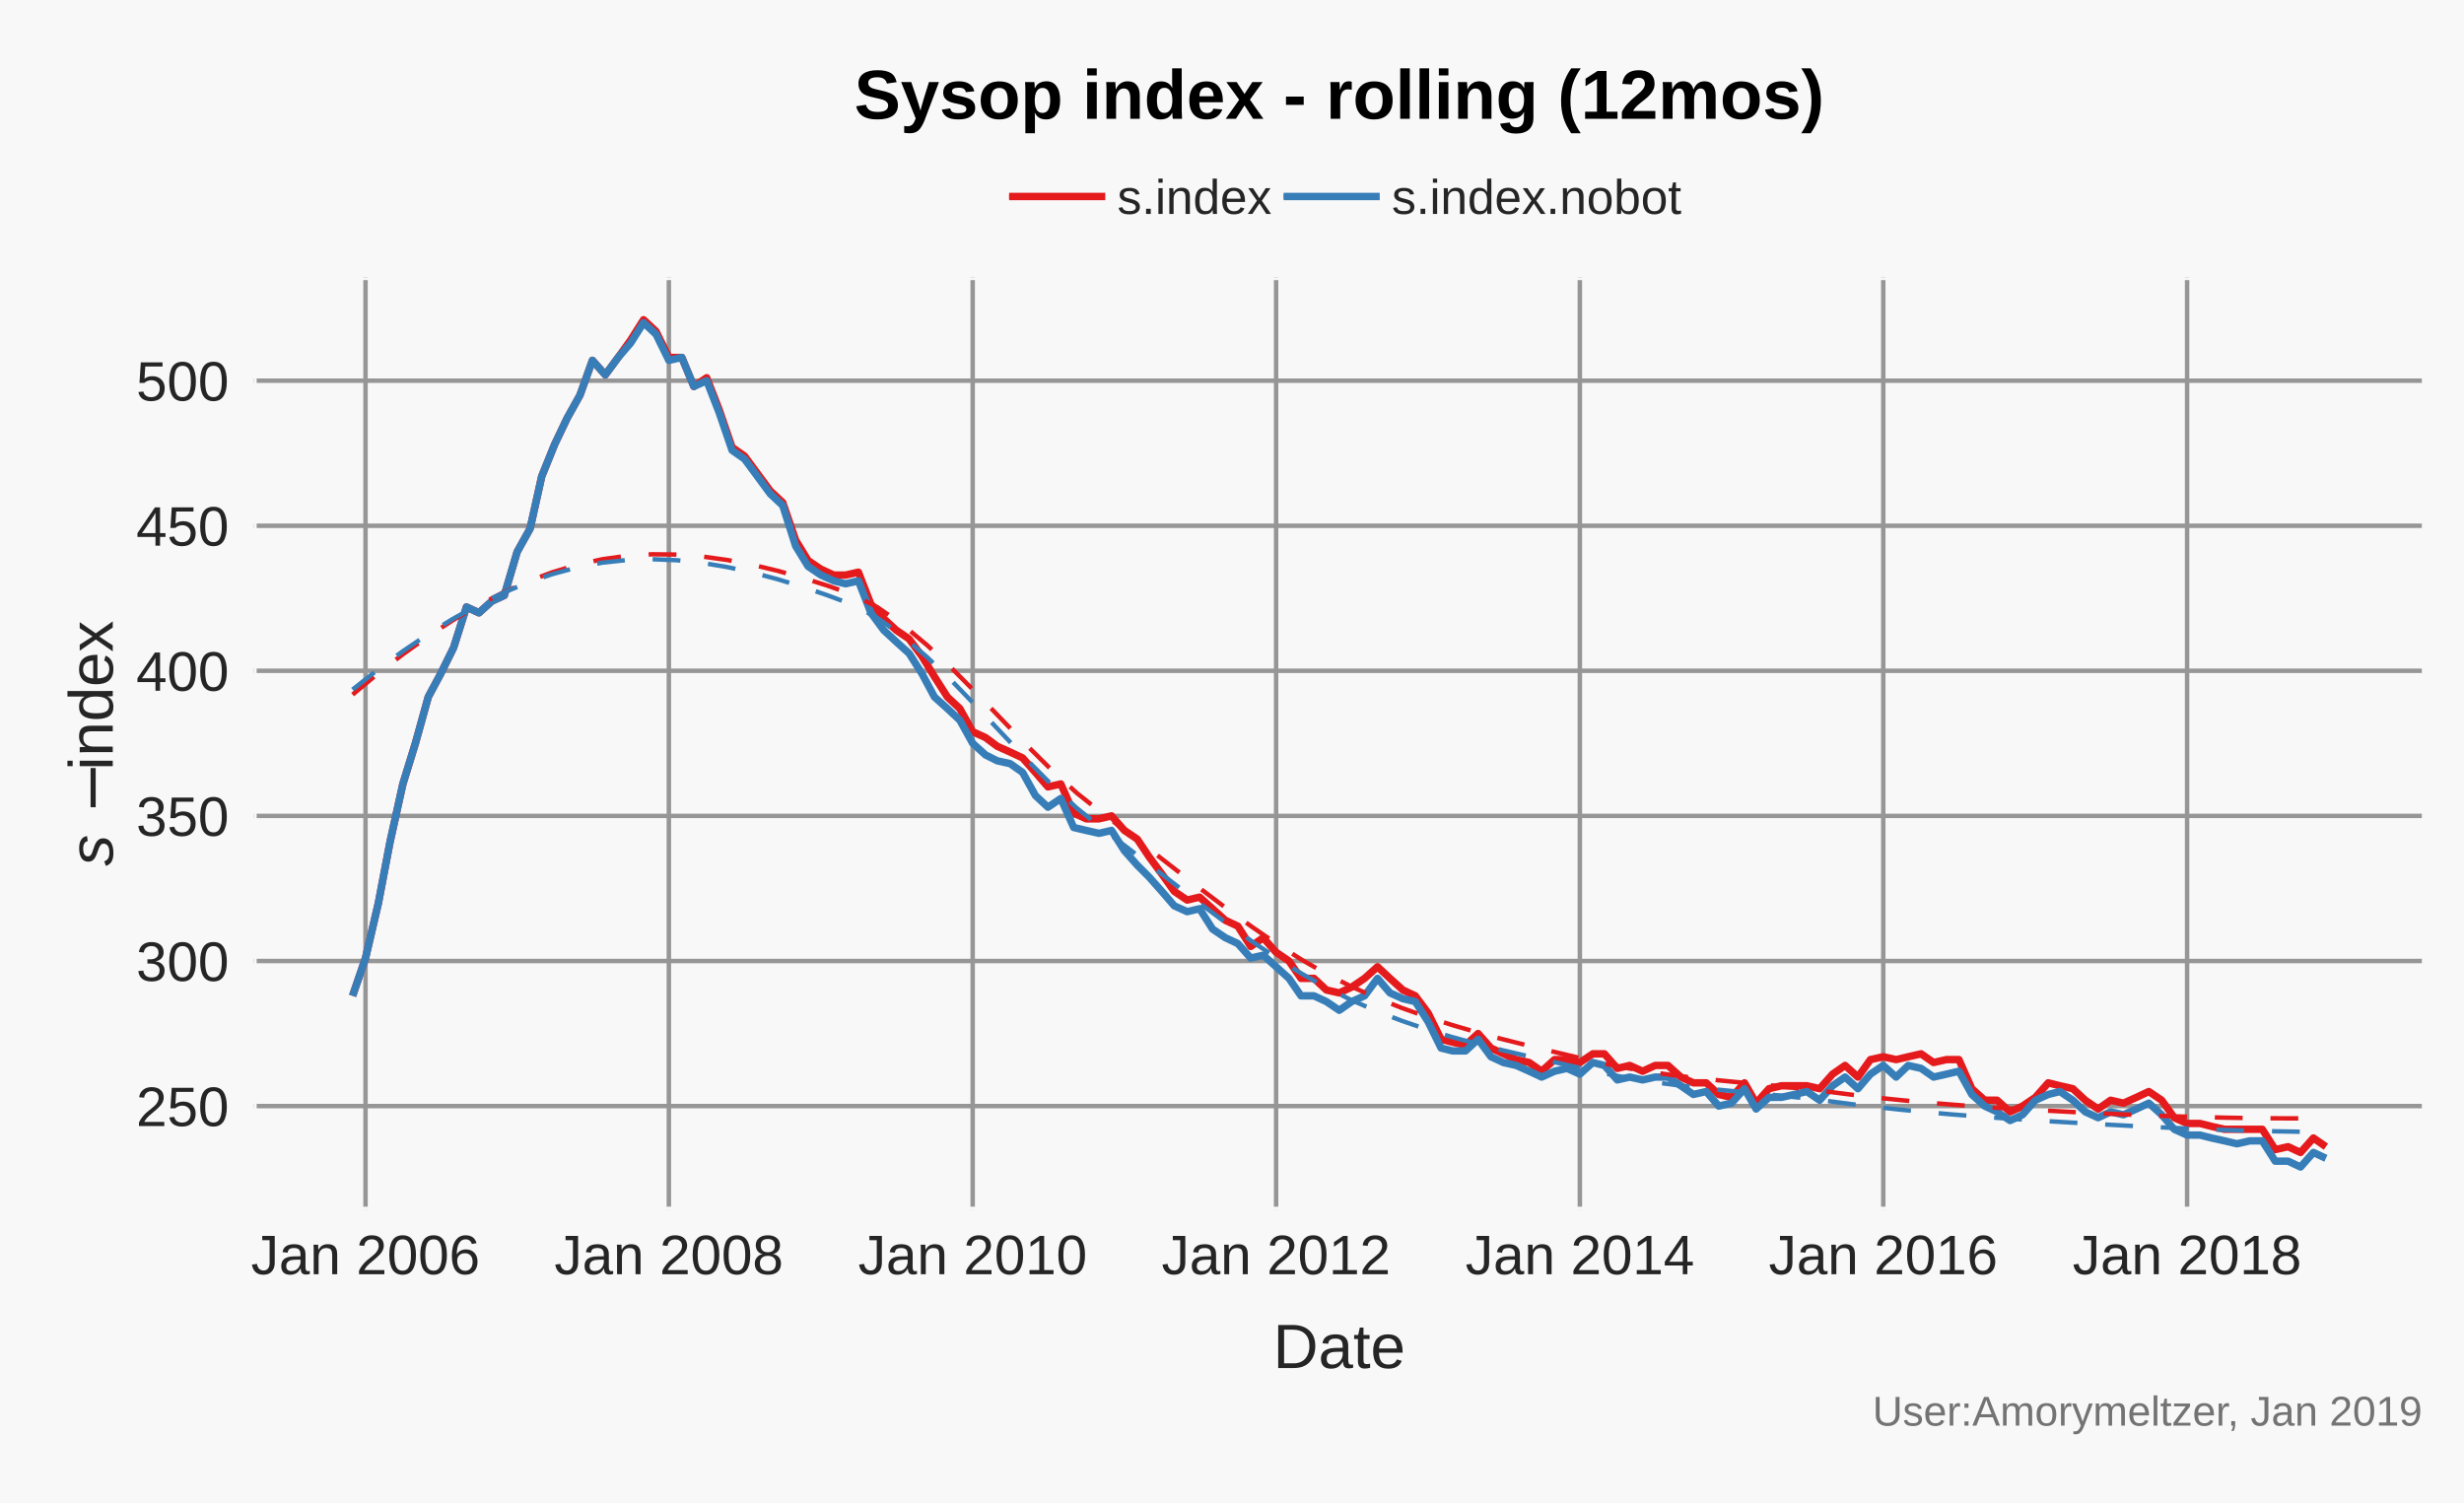
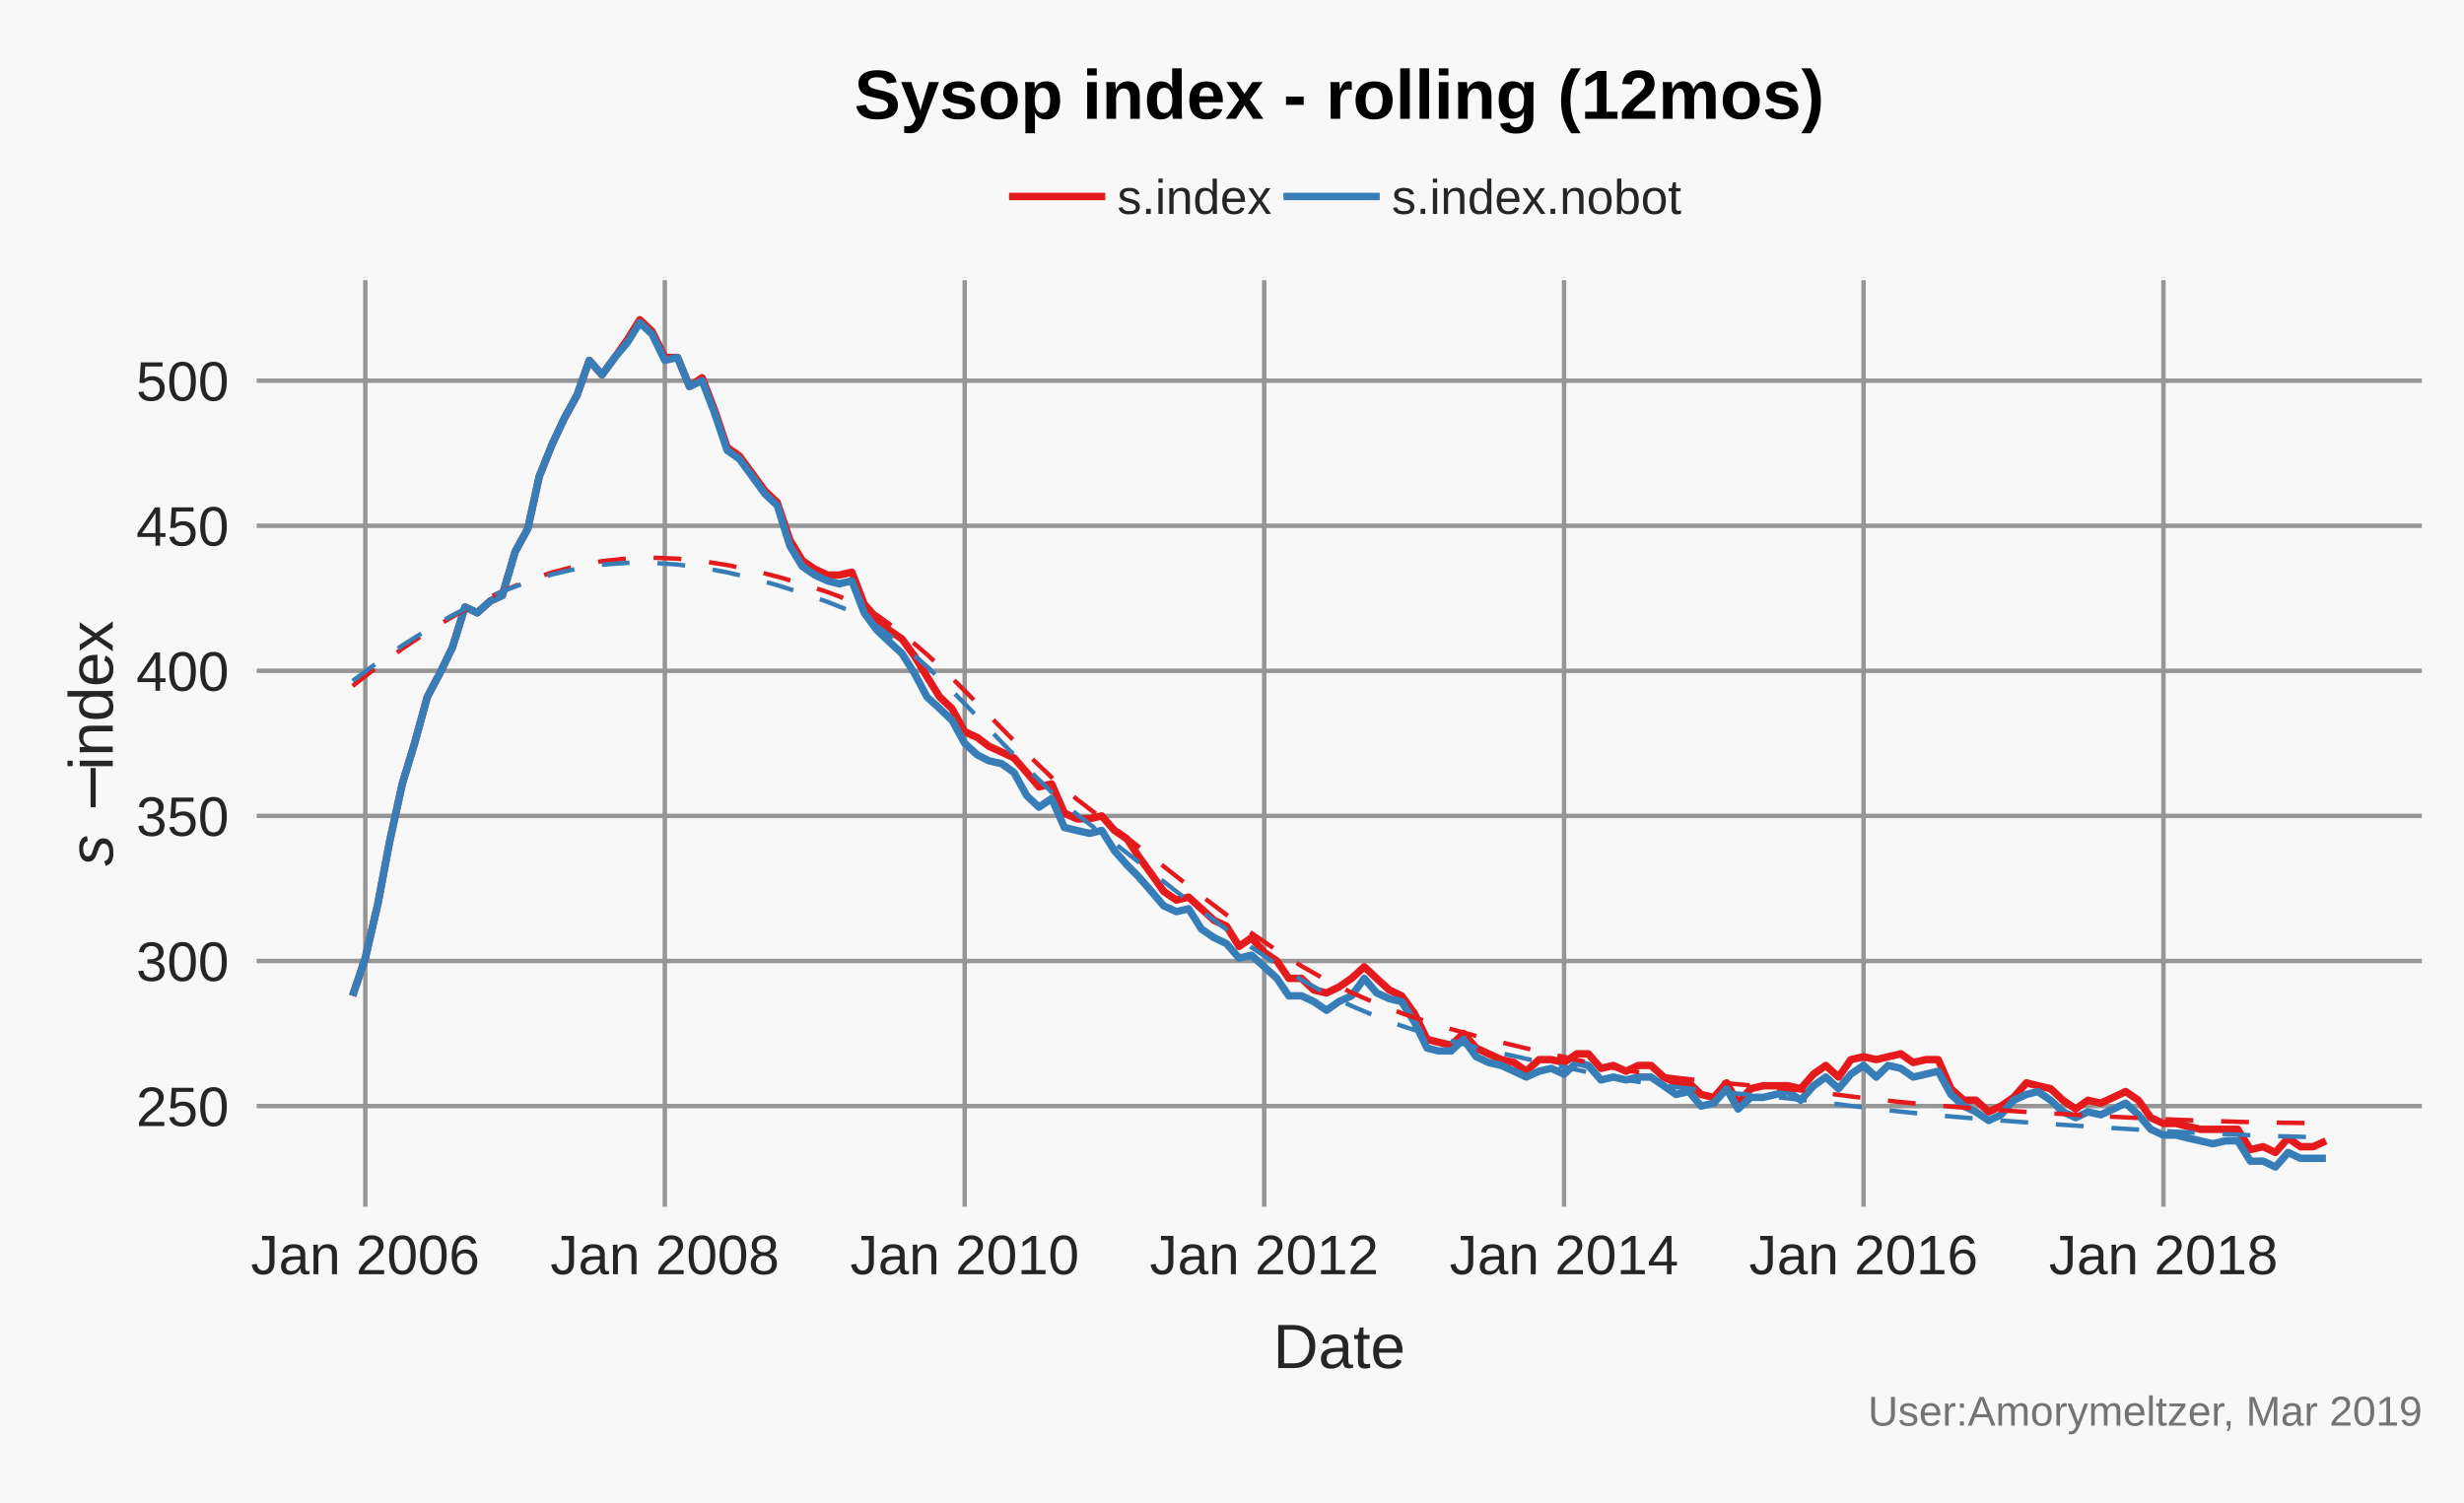
<svg xmlns="http://www.w3.org/2000/svg" viewBox="0 0 354.24 216.00">
  <defs>
    <style type="text/css">
    line, polyline, path, rect, circle {
      fill: none;
      stroke: #000000;
      stroke-linecap: round;
      stroke-linejoin: round;
      stroke-miterlimit: 10.00;
    }
  </style>
  </defs>
  <rect width="100%" height="100%" style="stroke: none; fill: #FFFFFF;" />
  <rect x="0.00" y="0.00" width="354.24" height="216.00" style="stroke-width: 0.78; stroke: #F8F8F8; fill: #F8F8F8;" />
  <defs>
    <clipPath id="cpMzYuNTA4OHwzNDguNTcxfDE3My44Njl8MzkuODc3Ng==">
      <rect x="36.51" y="39.88" width="312.06" height="133.99" />
    </clipPath>
  </defs>
  <rect x="36.51" y="39.88" width="312.06" height="133.99" style="stroke-width: 0.78; stroke: #F8F8F8; fill: #F8F8F8;" clip-path="url(#cpMzYuNTA4OHwzNDguNTcxfDE3My44Njl8MzkuODc3Ng==)" />
  <polyline points="36.51,159.02 348.57,159.02 " style="stroke-width: 0.64; stroke: #969696; stroke-linecap: butt;" clip-path="url(#cpMzYuNTA4OHwzNDguNTcxfDE3My44Njl8MzkuODc3Ng==)" />
  <polyline points="36.51,138.16 348.57,138.16 " style="stroke-width: 0.64; stroke: #969696; stroke-linecap: butt;" clip-path="url(#cpMzYuNTA4OHwzNDguNTcxfDE3My44Njl8MzkuODc3Ng==)" />
  <polyline points="36.51,117.30 348.57,117.30 " style="stroke-width: 0.64; stroke: #969696; stroke-linecap: butt;" clip-path="url(#cpMzYuNTA4OHwzNDguNTcxfDE3My44Njl8MzkuODc3Ng==)" />
  <polyline points="36.51,96.44 348.57,96.44 " style="stroke-width: 0.64; stroke: #969696; stroke-linecap: butt;" clip-path="url(#cpMzYuNTA4OHwzNDguNTcxfDE3My44Njl8MzkuODc3Ng==)" />
  <polyline points="36.51,75.59 348.57,75.59 " style="stroke-width: 0.64; stroke: #969696; stroke-linecap: butt;" clip-path="url(#cpMzYuNTA4OHwzNDguNTcxfDE3My44Njl8MzkuODc3Ng==)" />
  <polyline points="36.51,54.73 348.57,54.73 " style="stroke-width: 0.64; stroke: #969696; stroke-linecap: butt;" clip-path="url(#cpMzYuNTA4OHwzNDguNTcxfDE3My44Njl8MzkuODc3Ng==)" />
-   <polyline points="52.55,173.87 52.55,39.88 " style="stroke-width: 0.64; stroke: #969696; stroke-linecap: butt;" clip-path="url(#cpMzYuNTA4OHwzNDguNTcxfDE3My44Njl8MzkuODc3Ng==)" />
-   <polyline points="96.16,173.87 96.16,39.88 " style="stroke-width: 0.64; stroke: #969696; stroke-linecap: butt;" clip-path="url(#cpMzYuNTA4OHwzNDguNTcxfDE3My44Njl8MzkuODc3Ng==)" />
-   <polyline points="139.84,173.87 139.84,39.88 " style="stroke-width: 0.64; stroke: #969696; stroke-linecap: butt;" clip-path="url(#cpMzYuNTA4OHwzNDguNTcxfDE3My44Njl8MzkuODc3Ng==)" />
-   <polyline points="183.46,173.87 183.46,39.88 " style="stroke-width: 0.64; stroke: #969696; stroke-linecap: butt;" clip-path="url(#cpMzYuNTA4OHwzNDguNTcxfDE3My44Njl8MzkuODc3Ng==)" />
-   <polyline points="227.13,173.87 227.13,39.88 " style="stroke-width: 0.64; stroke: #969696; stroke-linecap: butt;" clip-path="url(#cpMzYuNTA4OHwzNDguNTcxfDE3My44Njl8MzkuODc3Ng==)" />
-   <polyline points="270.75,173.87 270.75,39.88 " style="stroke-width: 0.64; stroke: #969696; stroke-linecap: butt;" clip-path="url(#cpMzYuNTA4OHwzNDguNTcxfDE3My44Njl8MzkuODc3Ng==)" />
-   <polyline points="314.43,173.87 314.43,39.88 " style="stroke-width: 0.64; stroke: #969696; stroke-linecap: butt;" clip-path="url(#cpMzYuNTA4OHwzNDguNTcxfDE3My44Njl8MzkuODc3Ng==)" />
-   <polyline points="50.69,143.17 52.55,137.74 54.40,129.82 56.07,121.06 57.92,112.71 59.72,106.87 61.57,100.20 63.36,96.86 65.21,93.11 67.06,87.27 68.86,88.10 70.71,86.43 72.50,85.60 74.35,79.34 76.21,76.00 77.88,68.49 79.73,63.91 81.52,60.15 83.38,56.81 85.17,51.81 87.02,53.89 88.87,51.39 90.67,48.89 92.52,45.97 94.31,47.64 96.16,51.39 98.02,51.39 99.75,55.56 101.60,54.31 103.39,58.90 105.25,64.32 107.04,65.57 108.89,68.08 110.74,70.58 112.53,72.25 114.39,77.67 116.18,80.59 118.03,81.84 119.88,82.68 121.56,82.68 123.41,82.26 125.20,86.85 127.05,88.94 128.85,90.60 130.70,91.86 132.55,94.36 134.34,97.28 136.20,100.20 137.99,101.87 139.84,105.20 141.69,106.04 143.37,107.29 145.22,108.12 147.01,108.96 148.86,111.05 150.66,113.13 152.51,112.71 154.36,116.89 156.15,117.72 158.00,117.72 159.80,117.30 161.65,119.39 163.50,120.64 165.17,123.14 167.03,125.65 168.82,128.15 170.67,129.40 172.46,128.98 174.32,130.65 176.17,132.32 177.96,133.15 179.81,136.07 181.61,134.82 183.46,136.91 185.31,138.16 187.04,140.66 188.90,140.66 190.69,142.33 192.54,142.75 194.33,141.91 196.18,140.66 198.04,138.99 199.83,140.66 201.68,142.33 203.47,143.17 205.33,145.67 207.18,149.42 208.85,149.84 210.70,150.26 212.50,148.59 214.35,150.68 216.14,151.51 217.99,152.34 219.85,152.76 221.64,154.01 223.49,152.34 225.28,152.34 227.13,152.76 228.99,151.51 230.66,151.51 232.51,153.60 234.30,153.18 236.16,154.01 237.95,153.18 239.80,153.18 241.65,154.85 243.45,155.68 245.30,155.68 247.09,157.35 248.94,157.77 250.80,155.68 252.47,158.60 254.32,156.52 256.11,156.10 257.97,156.10 259.76,156.10 261.61,156.52 263.46,154.43 265.26,153.18 267.11,154.85 268.90,152.34 270.75,151.93 272.60,152.34 274.34,151.93 276.19,151.51 277.98,152.76 279.83,152.34 281.63,152.34 283.48,156.52 285.33,158.18 287.12,158.18 288.98,159.85 290.77,159.02 292.62,157.77 294.47,155.68 296.15,156.10 298.00,156.52 299.79,158.18 301.64,159.44 303.44,158.18 305.29,158.60 307.14,157.77 308.93,156.93 310.78,158.18 312.58,160.69 314.43,161.52 316.28,161.52 317.95,161.94 319.81,162.36 321.60,162.36 323.45,162.36 325.24,162.36 327.10,165.28 328.95,164.86 330.74,165.69 332.59,163.61 334.39,164.86 " style="stroke-width: 1.07; stroke: #E41A1C; stroke-linecap: butt;" clip-path="url(#cpMzYuNTA4OHwzNDguNTcxfDE3My44Njl8MzkuODc3Ng==)" />
-   <polyline points="50.69,143.17 52.55,137.74 54.40,129.82 56.07,121.06 57.92,112.71 59.72,106.87 61.57,100.20 63.36,96.86 65.21,93.11 67.06,87.27 68.86,88.10 70.71,86.43 72.50,85.60 74.35,79.34 76.21,76.00 77.88,68.49 79.73,63.91 81.52,60.15 83.38,56.81 85.17,51.81 87.02,53.89 88.87,51.39 90.67,49.31 92.52,46.39 94.31,48.05 96.16,51.81 98.02,51.39 99.75,55.56 101.60,54.73 103.39,59.32 105.25,64.74 107.04,65.99 108.89,68.49 110.74,71.00 112.53,72.67 114.39,78.51 116.18,81.43 118.03,82.68 119.88,83.51 121.56,83.93 123.41,83.51 125.20,88.10 127.05,90.60 128.85,92.27 130.70,93.94 132.55,96.86 134.34,100.20 136.20,101.87 137.99,103.54 139.84,106.87 141.69,108.54 143.37,109.38 145.22,109.79 147.01,111.05 148.86,114.38 150.66,116.05 152.51,114.80 154.36,118.97 156.15,119.39 158.00,119.81 159.80,119.39 161.65,122.31 163.50,124.39 165.17,126.06 167.03,128.15 168.82,130.23 170.67,131.07 172.46,130.65 174.32,133.57 176.17,134.82 177.96,135.66 179.81,137.74 181.61,137.33 183.46,138.99 185.31,140.66 187.04,143.17 188.90,143.17 190.69,144.00 192.54,145.25 194.33,144.00 196.18,143.17 198.04,140.66 199.83,142.75 201.68,143.58 203.47,144.00 205.33,146.92 207.18,150.68 208.85,151.09 210.70,151.09 212.50,149.42 214.35,151.93 216.14,152.76 217.99,153.18 219.85,154.01 221.64,154.85 223.49,154.01 225.28,153.60 227.13,154.43 228.99,152.76 230.66,153.18 232.51,155.26 234.30,154.85 236.16,155.26 237.95,154.85 239.80,154.85 241.65,156.10 243.45,157.35 245.30,156.93 247.09,159.02 248.94,158.60 250.80,156.52 252.47,159.44 254.32,157.77 256.11,157.77 257.97,157.35 259.76,156.93 261.61,158.18 263.46,156.10 265.26,154.85 267.11,156.52 268.90,154.43 270.75,153.18 272.60,154.85 274.34,153.18 276.19,153.60 277.98,154.85 279.83,154.43 281.63,154.01 283.48,157.35 285.33,159.02 287.12,159.85 288.98,161.10 290.77,160.27 292.62,158.18 294.47,157.35 296.15,156.93 298.00,158.18 299.79,159.85 301.64,160.69 303.44,159.85 305.29,160.27 307.14,159.44 308.93,158.60 310.78,160.27 312.58,162.36 314.43,163.19 316.28,163.19 317.95,163.61 319.81,164.02 321.60,164.44 323.45,164.02 325.24,164.02 327.10,166.94 328.95,166.94 330.74,167.78 332.59,165.69 334.39,166.53 " style="stroke-width: 1.07; stroke: #377EB8; stroke-linecap: butt;" clip-path="url(#cpMzYuNTA4OHwzNDguNTcxfDE3My44Njl8MzkuODc3Ng==)" />
-   <polyline points="50.69,99.86 54.28,96.88 57.88,94.10 61.47,91.54 65.06,89.20 68.65,87.10 72.24,85.23 75.83,83.62 79.42,82.27 83.01,81.19 86.60,80.40 90.19,79.90 93.79,79.69 97.38,79.73 100.97,80.01 104.56,80.51 108.15,81.19 111.74,82.05 115.33,83.06 118.92,84.19 122.51,85.45 126.11,87.28 129.70,89.76 133.29,92.76 136.88,96.13 140.47,99.75 144.06,103.48 147.65,107.19 151.24,110.75 154.83,114.03 158.42,116.88 162.02,119.60 165.61,122.37 169.20,125.16 172.79,127.93 176.38,130.64 179.97,133.24 183.56,135.71 187.15,137.99 190.74,140.05 194.34,141.87 197.93,143.47 201.52,144.91 205.11,146.19 208.70,147.35 212.29,148.40 215.88,149.37 219.47,150.27 223.06,151.14 226.65,151.99 230.25,152.83 233.84,153.55 237.43,154.15 241.02,154.65 244.61,155.07 248.20,155.43 251.79,155.78 255.38,156.12 258.97,156.50 262.57,156.92 266.16,157.38 269.75,157.80 273.34,158.17 276.93,158.51 280.52,158.80 284.11,159.07 287.70,159.30 291.29,159.52 294.88,159.71 298.48,159.90 302.07,160.07 305.66,160.23 309.25,160.37 312.84,160.50 316.43,160.60 320.02,160.69 323.61,160.75 327.20,160.78 330.80,160.79 334.39,160.76 " style="stroke-width: 0.64; stroke: #E41A1C; stroke-dasharray: 4.00,4.00; stroke-linecap: butt;" clip-path="url(#cpMzYuNTA4OHwzNDguNTcxfDE3My44Njl8MzkuODc3Ng==)" />
-   <polyline points="50.69,99.14 54.28,96.30 57.88,93.65 61.47,91.22 65.06,89.00 68.65,87.02 72.24,85.27 75.83,83.77 79.42,82.54 83.01,81.57 86.60,80.89 90.19,80.51 93.79,80.40 97.38,80.55 100.97,80.93 104.56,81.53 108.15,82.31 111.74,83.26 115.33,84.36 118.92,85.57 122.51,86.91 126.11,88.82 129.70,91.39 133.29,94.48 136.88,97.94 140.47,101.65 144.06,105.46 147.65,109.25 151.24,112.88 154.83,116.20 158.42,119.09 162.02,121.82 165.61,124.59 169.20,127.36 172.79,130.10 176.38,132.77 179.97,135.33 183.56,137.75 187.15,139.99 190.74,142.02 194.34,143.81 197.93,145.38 201.52,146.76 205.11,147.99 208.70,149.08 212.29,150.06 215.88,150.96 219.47,151.80 223.06,152.61 226.65,153.42 230.25,154.24 233.84,154.94 237.43,155.53 241.02,156.01 244.61,156.42 248.20,156.78 251.79,157.12 255.38,157.46 258.97,157.84 262.57,158.27 266.16,158.74 269.75,159.16 273.34,159.55 276.93,159.89 280.52,160.21 284.11,160.49 287.70,160.75 291.29,160.99 294.88,161.22 298.48,161.43 302.07,161.64 305.66,161.83 309.25,162.01 312.84,162.18 316.43,162.33 320.02,162.46 323.61,162.57 327.20,162.65 330.80,162.71 334.39,162.74 " style="stroke-width: 0.64; stroke: #377EB8; stroke-dasharray: 4.00,4.00; stroke-linecap: butt;" clip-path="url(#cpMzYuNTA4OHwzNDguNTcxfDE3My44Njl8MzkuODc3Ng==)" />
+   <polyline points="52.52,173.87 52.52,39.88 " style="stroke-width: 0.64; stroke: #969696; stroke-linecap: butt;" clip-path="url(#cpMzYuNTA4OHwzNDguNTcxfDE3My44Njl8MzkuODc3Ng==)" />
+   <polyline points="95.58,173.87 95.58,39.88 " style="stroke-width: 0.64; stroke: #969696; stroke-linecap: butt;" clip-path="url(#cpMzYuNTA4OHwzNDguNTcxfDE3My44Njl8MzkuODc3Ng==)" />
+   <polyline points="138.69,173.87 138.69,39.88 " style="stroke-width: 0.64; stroke: #969696; stroke-linecap: butt;" clip-path="url(#cpMzYuNTA4OHwzNDguNTcxfDE3My44Njl8MzkuODc3Ng==)" />
+   <polyline points="181.75,173.87 181.75,39.88 " style="stroke-width: 0.64; stroke: #969696; stroke-linecap: butt;" clip-path="url(#cpMzYuNTA4OHwzNDguNTcxfDE3My44Njl8MzkuODc3Ng==)" />
+   <polyline points="224.86,173.87 224.86,39.88 " style="stroke-width: 0.64; stroke: #969696; stroke-linecap: butt;" clip-path="url(#cpMzYuNTA4OHwzNDguNTcxfDE3My44Njl8MzkuODc3Ng==)" />
+   <polyline points="267.92,173.87 267.92,39.88 " style="stroke-width: 0.64; stroke: #969696; stroke-linecap: butt;" clip-path="url(#cpMzYuNTA4OHwzNDguNTcxfDE3My44Njl8MzkuODc3Ng==)" />
+   <polyline points="311.03,173.87 311.03,39.88 " style="stroke-width: 0.64; stroke: #969696; stroke-linecap: butt;" clip-path="url(#cpMzYuNTA4OHwzNDguNTcxfDE3My44Njl8MzkuODc3Ng==)" />
+   <polyline points="50.69,143.17 52.52,137.74 54.35,129.82 56.00,121.06 57.83,112.71 59.60,106.87 61.43,100.20 63.20,96.86 65.03,93.11 66.85,87.27 68.62,88.10 70.45,86.43 72.22,85.60 74.05,79.34 75.88,76.00 77.53,68.49 79.36,63.91 81.13,60.15 82.96,56.81 84.72,51.81 86.55,53.89 88.38,51.39 90.15,48.89 91.98,45.97 93.75,47.64 95.58,51.39 97.41,51.39 99.12,55.56 100.94,54.31 102.71,58.90 104.54,64.32 106.31,65.57 108.14,68.08 109.97,70.58 111.74,72.25 113.57,77.67 115.34,80.59 117.16,81.84 118.99,82.68 120.64,82.68 122.47,82.26 124.24,86.85 126.07,88.94 127.84,90.60 129.67,91.86 131.50,94.36 133.27,97.28 135.09,100.20 136.86,101.87 138.69,105.20 140.52,106.04 142.17,107.29 144.00,108.12 145.77,108.96 147.60,111.05 149.37,113.13 151.19,112.71 153.02,116.89 154.79,117.72 156.62,117.72 158.39,117.30 160.22,119.39 162.05,120.64 163.70,123.14 165.53,125.65 167.30,128.15 169.12,129.40 170.89,128.98 172.72,130.65 174.55,132.32 176.32,133.15 178.15,136.07 179.92,134.82 181.75,136.91 183.57,138.16 185.29,140.66 187.11,140.66 188.88,142.33 190.71,142.75 192.48,141.91 194.31,140.66 196.14,138.99 197.91,140.66 199.74,142.33 201.50,143.17 203.33,145.67 205.16,149.42 206.81,149.84 208.64,150.26 210.41,148.59 212.24,150.68 214.01,151.51 215.84,152.34 217.67,152.76 219.43,154.01 221.26,152.34 223.03,152.34 224.86,152.76 226.69,151.51 228.34,151.51 230.17,153.60 231.94,153.18 233.77,154.01 235.54,153.18 237.36,153.18 239.19,154.85 240.96,155.68 242.79,155.68 244.56,157.35 246.39,157.77 248.22,155.68 249.87,158.60 251.70,156.52 253.47,156.10 255.29,156.10 257.06,156.10 258.89,156.52 260.72,154.43 262.49,153.18 264.32,154.85 266.09,152.34 267.92,151.93 269.74,152.34 271.45,151.93 273.28,151.51 275.05,152.76 276.88,152.34 278.65,152.34 280.48,156.52 282.31,158.18 284.08,158.18 285.90,159.85 287.67,159.02 289.50,157.77 291.33,155.68 292.98,156.10 294.81,156.52 296.58,158.18 298.41,159.44 300.18,158.18 302.01,158.60 303.83,157.77 305.60,156.93 307.43,158.18 309.20,160.69 311.03,161.52 312.86,161.52 314.51,161.94 316.34,162.36 318.11,162.36 319.94,162.36 321.71,162.36 323.53,165.28 325.36,164.86 327.13,165.69 328.96,163.61 330.73,164.86 332.56,164.86 334.39,164.02 " style="stroke-width: 1.07; stroke: #E41A1C; stroke-linecap: butt;" clip-path="url(#cpMzYuNTA4OHwzNDguNTcxfDE3My44Njl8MzkuODc3Ng==)" />
+   <polyline points="50.69,143.17 52.52,137.74 54.35,129.82 56.00,121.06 57.83,112.71 59.60,106.87 61.43,100.20 63.20,96.86 65.03,93.11 66.85,87.27 68.62,88.10 70.45,86.43 72.22,85.60 74.05,79.34 75.88,76.00 77.53,68.49 79.36,63.91 81.13,60.15 82.96,56.81 84.72,51.81 86.55,53.89 88.38,51.39 90.15,49.31 91.98,46.39 93.75,48.05 95.58,51.81 97.41,51.39 99.12,55.56 100.94,54.73 102.71,59.32 104.54,64.74 106.31,65.99 108.14,68.49 109.97,71.00 111.74,72.67 113.57,78.51 115.34,81.43 117.16,82.68 118.99,83.51 120.64,83.93 122.47,83.51 124.24,88.10 126.07,90.60 127.84,92.27 129.67,93.94 131.50,96.86 133.27,100.20 135.09,101.87 136.86,103.54 138.69,106.87 140.52,108.54 142.17,109.38 144.00,109.79 145.77,111.05 147.60,114.38 149.37,116.05 151.19,114.80 153.02,118.97 154.79,119.39 156.62,119.81 158.39,119.39 160.22,122.31 162.05,124.39 163.70,126.06 165.53,128.15 167.30,130.23 169.12,131.07 170.89,130.65 172.72,133.57 174.55,134.82 176.32,135.66 178.15,137.74 179.92,137.33 181.75,138.99 183.57,140.66 185.29,143.17 187.11,143.17 188.88,144.00 190.71,145.25 192.48,144.00 194.31,143.17 196.14,140.66 197.91,142.75 199.74,143.58 201.50,144.00 203.33,146.92 205.16,150.68 206.81,151.09 208.64,151.09 210.41,149.42 212.24,151.93 214.01,152.76 215.84,153.18 217.67,154.01 219.43,154.85 221.26,154.01 223.03,153.60 224.86,154.43 226.69,152.76 228.34,153.18 230.17,155.26 231.94,154.85 233.77,155.26 235.54,154.85 237.36,154.85 239.19,156.10 240.96,157.35 242.79,156.93 244.56,159.02 246.39,158.60 248.22,156.52 249.87,159.44 251.70,157.77 253.47,157.77 255.29,157.35 257.06,156.93 258.89,158.18 260.72,156.10 262.49,154.85 264.32,156.52 266.09,154.43 267.92,153.18 269.74,154.85 271.45,153.18 273.28,153.60 275.05,154.85 276.88,154.43 278.65,154.01 280.48,157.35 282.31,159.02 284.08,159.85 285.90,161.10 287.67,160.27 289.50,158.18 291.33,157.35 292.98,156.93 294.81,158.18 296.58,159.85 298.41,160.69 300.18,159.85 302.01,160.27 303.83,159.44 305.60,158.60 307.43,160.27 309.20,162.36 311.03,163.19 312.86,163.19 314.51,163.61 316.34,164.02 318.11,164.44 319.94,164.02 321.71,164.02 323.53,166.94 325.36,166.94 327.13,167.78 328.96,165.69 330.73,166.53 332.56,166.53 334.39,166.53 " style="stroke-width: 1.07; stroke: #377EB8; stroke-linecap: butt;" clip-path="url(#cpMzYuNTA4OHwzNDguNTcxfDE3My44Njl8MzkuODc3Ng==)" />
+   <polyline points="50.69,98.63 54.28,95.83 57.88,93.23 61.47,90.84 65.06,88.65 68.65,86.70 72.24,84.98 75.83,83.50 79.42,82.29 83.01,81.34 86.60,80.67 90.19,80.29 93.79,80.18 97.38,80.32 100.97,80.68 104.56,81.24 108.15,81.99 111.74,82.90 115.33,83.94 118.92,85.10 122.51,86.46 126.11,88.45 129.70,91.04 133.29,94.10 136.88,97.50 140.47,101.09 144.06,104.77 147.65,108.38 151.24,111.81 154.83,114.92 158.42,117.66 162.02,120.42 165.61,123.23 169.20,126.05 172.79,128.84 176.38,131.56 179.97,134.18 183.56,136.64 187.15,138.91 190.74,140.95 194.34,142.72 197.93,144.29 201.52,145.67 205.11,146.89 208.70,147.98 212.29,148.97 215.88,149.87 219.47,150.73 223.06,151.55 226.65,152.37 230.25,153.19 233.84,153.89 237.43,154.47 241.02,154.95 244.61,155.36 248.20,155.73 251.79,156.07 255.38,156.41 258.97,156.77 262.57,157.18 266.16,157.64 269.75,158.06 273.34,158.45 276.93,158.79 280.52,159.10 284.11,159.37 287.70,159.63 291.29,159.86 294.88,160.07 298.48,160.27 302.07,160.47 305.66,160.65 309.25,160.82 312.84,160.98 316.43,161.12 320.02,161.23 323.61,161.33 327.20,161.40 330.80,161.45 334.39,161.47 " style="stroke-width: 0.64; stroke: #E41A1C; stroke-dasharray: 4.00,4.00; stroke-linecap: butt;" clip-path="url(#cpMzYuNTA4OHwzNDguNTcxfDE3My44Njl8MzkuODc3Ng==)" />
+   <polyline points="50.69,97.89 54.28,95.24 57.88,92.77 61.47,90.51 65.06,88.45 68.65,86.62 72.24,85.02 75.83,83.67 79.42,82.57 83.01,81.74 86.60,81.18 90.19,80.92 93.79,80.92 97.38,81.16 100.97,81.63 104.56,82.29 108.15,83.13 111.74,84.13 115.33,85.27 118.92,86.51 122.51,87.94 126.11,90.02 129.70,92.70 133.29,95.85 136.88,99.33 140.47,103.01 144.06,106.77 147.65,110.45 151.24,113.94 154.83,117.09 158.42,119.86 162.02,122.63 165.61,125.43 169.20,128.23 172.79,130.99 176.38,133.67 179.97,136.23 183.56,138.65 187.15,140.88 190.74,142.89 194.34,144.64 197.93,146.16 201.52,147.49 205.11,148.65 208.70,149.68 212.29,150.60 215.88,151.44 219.47,152.23 223.06,153.01 226.65,153.79 230.25,154.59 233.84,155.27 237.43,155.83 241.02,156.30 244.61,156.71 248.20,157.07 251.79,157.41 255.38,157.75 258.97,158.11 262.57,158.53 266.16,159.00 269.75,159.43 273.34,159.83 276.93,160.19 280.52,160.52 284.11,160.82 287.70,161.10 291.29,161.36 294.88,161.60 298.48,161.84 302.07,162.07 305.66,162.30 309.25,162.51 312.84,162.71 316.43,162.89 320.02,163.06 323.61,163.21 327.20,163.34 330.80,163.44 334.39,163.52 " style="stroke-width: 0.64; stroke: #377EB8; stroke-dasharray: 4.00,4.00; stroke-linecap: butt;" clip-path="url(#cpMzYuNTA4OHwzNDguNTcxfDE3My44Njl8MzkuODc3Ng==)" />
  <rect x="36.51" y="39.88" width="312.06" height="133.99" style="stroke-width: 0.78; stroke: #F8F8F8;" clip-path="url(#cpMzYuNTA4OHwzNDguNTcxfDE3My44Njl8MzkuODc3Ng==)" />
  <defs>
    <clipPath id="cpMHwzNTQuMjR8MjE2fDA=">
      <rect x="0.00" y="0.00" width="354.24" height="216.00" />
    </clipPath>
  </defs>
  <g clip-path="url(#cpMHwzNTQuMjR8MjE2fDA=)">
    <text x="19.57" y="161.89" style="font-size: 8.00px; fill: #252525; font-family: Arial;" textLength="13.35px" lengthAdjust="spacingAndGlyphs">250</text>
  </g>
  <g clip-path="url(#cpMHwzNTQuMjR8MjE2fDA=)">
    <text x="19.57" y="141.03" style="font-size: 8.00px; fill: #252525; font-family: Arial;" textLength="13.35px" lengthAdjust="spacingAndGlyphs">300</text>
  </g>
  <g clip-path="url(#cpMHwzNTQuMjR8MjE2fDA=)">
    <text x="19.57" y="120.17" style="font-size: 8.00px; fill: #252525; font-family: Arial;" textLength="13.35px" lengthAdjust="spacingAndGlyphs">350</text>
  </g>
  <g clip-path="url(#cpMHwzNTQuMjR8MjE2fDA=)">
    <text x="19.57" y="99.31" style="font-size: 8.00px; fill: #252525; font-family: Arial;" textLength="13.35px" lengthAdjust="spacingAndGlyphs">400</text>
  </g>
  <g clip-path="url(#cpMHwzNTQuMjR8MjE2fDA=)">
    <text x="19.57" y="78.45" style="font-size: 8.00px; fill: #252525; font-family: Arial;" textLength="13.35px" lengthAdjust="spacingAndGlyphs">450</text>
  </g>
  <g clip-path="url(#cpMHwzNTQuMjR8MjE2fDA=)">
    <text x="19.57" y="57.60" style="font-size: 8.00px; fill: #252525; font-family: Arial;" textLength="13.35px" lengthAdjust="spacingAndGlyphs">500</text>
  </g>
  <g clip-path="url(#cpMHwzNTQuMjR8MjE2fDA=)">
-     <text x="36.09" y="183.19" style="font-size: 8.00px; fill: #252525; font-family: Arial;" textLength="32.92px" lengthAdjust="spacingAndGlyphs">Jan 2006</text>
+     <text x="36.06" y="183.19" style="font-size: 8.00px; fill: #252525; font-family: Arial;" textLength="32.92px" lengthAdjust="spacingAndGlyphs">Jan 2006</text>
  </g>
  <g clip-path="url(#cpMHwzNTQuMjR8MjE2fDA=)">
-     <text x="79.70" y="183.19" style="font-size: 8.00px; fill: #252525; font-family: Arial;" textLength="32.92px" lengthAdjust="spacingAndGlyphs">Jan 2008</text>
+     <text x="79.12" y="183.19" style="font-size: 8.00px; fill: #252525; font-family: Arial;" textLength="32.92px" lengthAdjust="spacingAndGlyphs">Jan 2008</text>
  </g>
  <g clip-path="url(#cpMHwzNTQuMjR8MjE2fDA=)">
-     <text x="123.38" y="183.19" style="font-size: 8.00px; fill: #252525; font-family: Arial;" textLength="32.92px" lengthAdjust="spacingAndGlyphs">Jan 2010</text>
+     <text x="122.23" y="183.19" style="font-size: 8.00px; fill: #252525; font-family: Arial;" textLength="32.92px" lengthAdjust="spacingAndGlyphs">Jan 2010</text>
  </g>
  <g clip-path="url(#cpMHwzNTQuMjR8MjE2fDA=)">
-     <text x="167.00" y="183.19" style="font-size: 8.00px; fill: #252525; font-family: Arial;" textLength="32.92px" lengthAdjust="spacingAndGlyphs">Jan 2012</text>
+     <text x="165.29" y="183.19" style="font-size: 8.00px; fill: #252525; font-family: Arial;" textLength="32.92px" lengthAdjust="spacingAndGlyphs">Jan 2012</text>
  </g>
  <g clip-path="url(#cpMHwzNTQuMjR8MjE2fDA=)">
-     <text x="210.68" y="183.19" style="font-size: 8.00px; fill: #252525; font-family: Arial;" textLength="32.92px" lengthAdjust="spacingAndGlyphs">Jan 2014</text>
+     <text x="208.40" y="183.19" style="font-size: 8.00px; fill: #252525; font-family: Arial;" textLength="32.92px" lengthAdjust="spacingAndGlyphs">Jan 2014</text>
  </g>
  <g clip-path="url(#cpMHwzNTQuMjR8MjE2fDA=)">
-     <text x="254.29" y="183.19" style="font-size: 8.00px; fill: #252525; font-family: Arial;" textLength="32.92px" lengthAdjust="spacingAndGlyphs">Jan 2016</text>
+     <text x="251.46" y="183.19" style="font-size: 8.00px; fill: #252525; font-family: Arial;" textLength="32.92px" lengthAdjust="spacingAndGlyphs">Jan 2016</text>
  </g>
  <g clip-path="url(#cpMHwzNTQuMjR8MjE2fDA=)">
-     <text x="297.97" y="183.19" style="font-size: 8.00px; fill: #252525; font-family: Arial;" textLength="32.92px" lengthAdjust="spacingAndGlyphs">Jan 2018</text>
+     <text x="294.57" y="183.19" style="font-size: 8.00px; fill: #252525; font-family: Arial;" textLength="32.92px" lengthAdjust="spacingAndGlyphs">Jan 2018</text>
  </g>
  <g clip-path="url(#cpMHwzNTQuMjR8MjE2fDA=)">
    <text x="183.03" y="196.68" style="font-size: 9.00px; fill: #252525; font-family: Arial;" textLength="19.01px" lengthAdjust="spacingAndGlyphs">Date</text>
  </g>
  <g clip-path="url(#cpMHwzNTQuMjR8MjE2fDA=)">
    <text transform="translate(16.21,124.51) rotate(-90)" style="font-size: 9.00px; font-style: italic; fill: #252525; font-family: Arial;" textLength="4.50px" lengthAdjust="spacingAndGlyphs">s</text>
  </g>
  <g clip-path="url(#cpMHwzNTQuMjR8MjE2fDA=)">
    <text transform="translate(16.21,120.01) rotate(-90)" style="font-size: 9.00px; fill: #252525; font-family: Symbol;" textLength="3.00px" lengthAdjust="spacingAndGlyphs"> </text>
  </g>
  <g clip-path="url(#cpMHwzNTQuMjR8MjE2fDA=)">
    <text transform="translate(16.21,117.01) rotate(-90)" style="font-size: 9.00px; fill: #252525; font-family: Symbol;" textLength="5.00px" lengthAdjust="spacingAndGlyphs">−</text>
  </g>
  <g clip-path="url(#cpMHwzNTQuMjR8MjE2fDA=)">
    <text transform="translate(16.21,110.76) rotate(-90)" style="font-size: 9.00px; fill: #252525; font-family: Arial;" textLength="2.00px" lengthAdjust="spacingAndGlyphs">i</text>
  </g>
  <g clip-path="url(#cpMHwzNTQuMjR8MjE2fDA=)">
    <text transform="translate(16.21,108.76) rotate(-90)" style="font-size: 9.00px; fill: #252525; font-family: Arial;" textLength="5.01px" lengthAdjust="spacingAndGlyphs">n</text>
  </g>
  <g clip-path="url(#cpMHwzNTQuMjR8MjE2fDA=)">
    <text transform="translate(16.21,103.75) rotate(-90)" style="font-size: 9.00px; fill: #252525; font-family: Arial;" textLength="5.01px" lengthAdjust="spacingAndGlyphs">d</text>
  </g>
  <g clip-path="url(#cpMHwzNTQuMjR8MjE2fDA=)">
    <text transform="translate(16.21,98.75) rotate(-90)" style="font-size: 9.00px; fill: #252525; font-family: Arial;" textLength="5.01px" lengthAdjust="spacingAndGlyphs">e</text>
  </g>
  <g clip-path="url(#cpMHwzNTQuMjR8MjE2fDA=)">
    <text transform="translate(16.21,93.74) rotate(-90)" style="font-size: 9.00px; fill: #252525; font-family: Arial;" textLength="4.50px" lengthAdjust="spacingAndGlyphs">x</text>
  </g>
  <rect x="143.35" y="24.59" width="98.38" height="7.32" style="stroke-width: 0.78; stroke: none; fill: #F8F8F8;" clip-path="url(#cpMHwzNTQuMjR8MjE2fDA=)" />
  <rect x="143.35" y="19.61" width="17.28" height="17.28" style="stroke-width: 0.78; stroke: none; fill: #F8F8F8;" clip-path="url(#cpMHwzNTQuMjR8MjE2fDA=)" />
  <line x1="145.08" y1="28.25" x2="158.90" y2="28.25" style="stroke-width: 1.07; stroke: #E41A1C; stroke-linecap: butt;" clip-path="url(#cpMHwzNTQuMjR8MjE2fDA=)" />
  <line x1="145.08" y1="28.25" x2="158.90" y2="28.25" style="stroke-width: 0.64; stroke: #E41A1C; stroke-dasharray: 4.00,4.00; stroke-linecap: butt;" clip-path="url(#cpMHwzNTQuMjR8MjE2fDA=)" />
  <rect x="182.81" y="19.61" width="17.28" height="17.28" style="stroke-width: 0.78; stroke: none; fill: #F8F8F8;" clip-path="url(#cpMHwzNTQuMjR8MjE2fDA=)" />
  <line x1="184.54" y1="28.25" x2="198.36" y2="28.25" style="stroke-width: 1.07; stroke: #377EB8; stroke-linecap: butt;" clip-path="url(#cpMHwzNTQuMjR8MjE2fDA=)" />
  <line x1="184.54" y1="28.25" x2="198.36" y2="28.25" style="stroke-width: 0.64; stroke: #377EB8; stroke-dasharray: 4.00,4.00; stroke-linecap: butt;" clip-path="url(#cpMHwzNTQuMjR8MjE2fDA=)" />
  <g clip-path="url(#cpMHwzNTQuMjR8MjE2fDA=)">
    <text x="160.63" y="30.76" style="font-size: 7.00px; fill: #252525; font-family: Arial;" textLength="22.18px" lengthAdjust="spacingAndGlyphs">s.index</text>
  </g>
  <g clip-path="url(#cpMHwzNTQuMjR8MjE2fDA=)">
    <text x="200.09" y="30.76" style="font-size: 7.00px; fill: #252525; font-family: Arial;" textLength="41.64px" lengthAdjust="spacingAndGlyphs">s.index.nobot</text>
  </g>
  <g clip-path="url(#cpMHwzNTQuMjR8MjE2fDA=)">
    <text x="122.81" y="17.08" style="font-size: 10.00px; font-weight: bold; font-family: Arial;" textLength="139.47px" lengthAdjust="spacingAndGlyphs">Sysop index - rolling (12mos)</text>
  </g>
  <g clip-path="url(#cpMHwzNTQuMjR8MjE2fDA=)">
-     <text x="269.21" y="204.96" style="font-size: 6.00px; fill: #737373; font-family: Arial;" textLength="79.36px" lengthAdjust="spacingAndGlyphs">User:Amorymeltzer, Jan 2019</text>
+     <text x="268.55" y="204.96" style="font-size: 6.00px; fill: #737373; font-family: Arial;" textLength="80.02px" lengthAdjust="spacingAndGlyphs">User:Amorymeltzer, Mar 2019</text>
  </g>
</svg>
